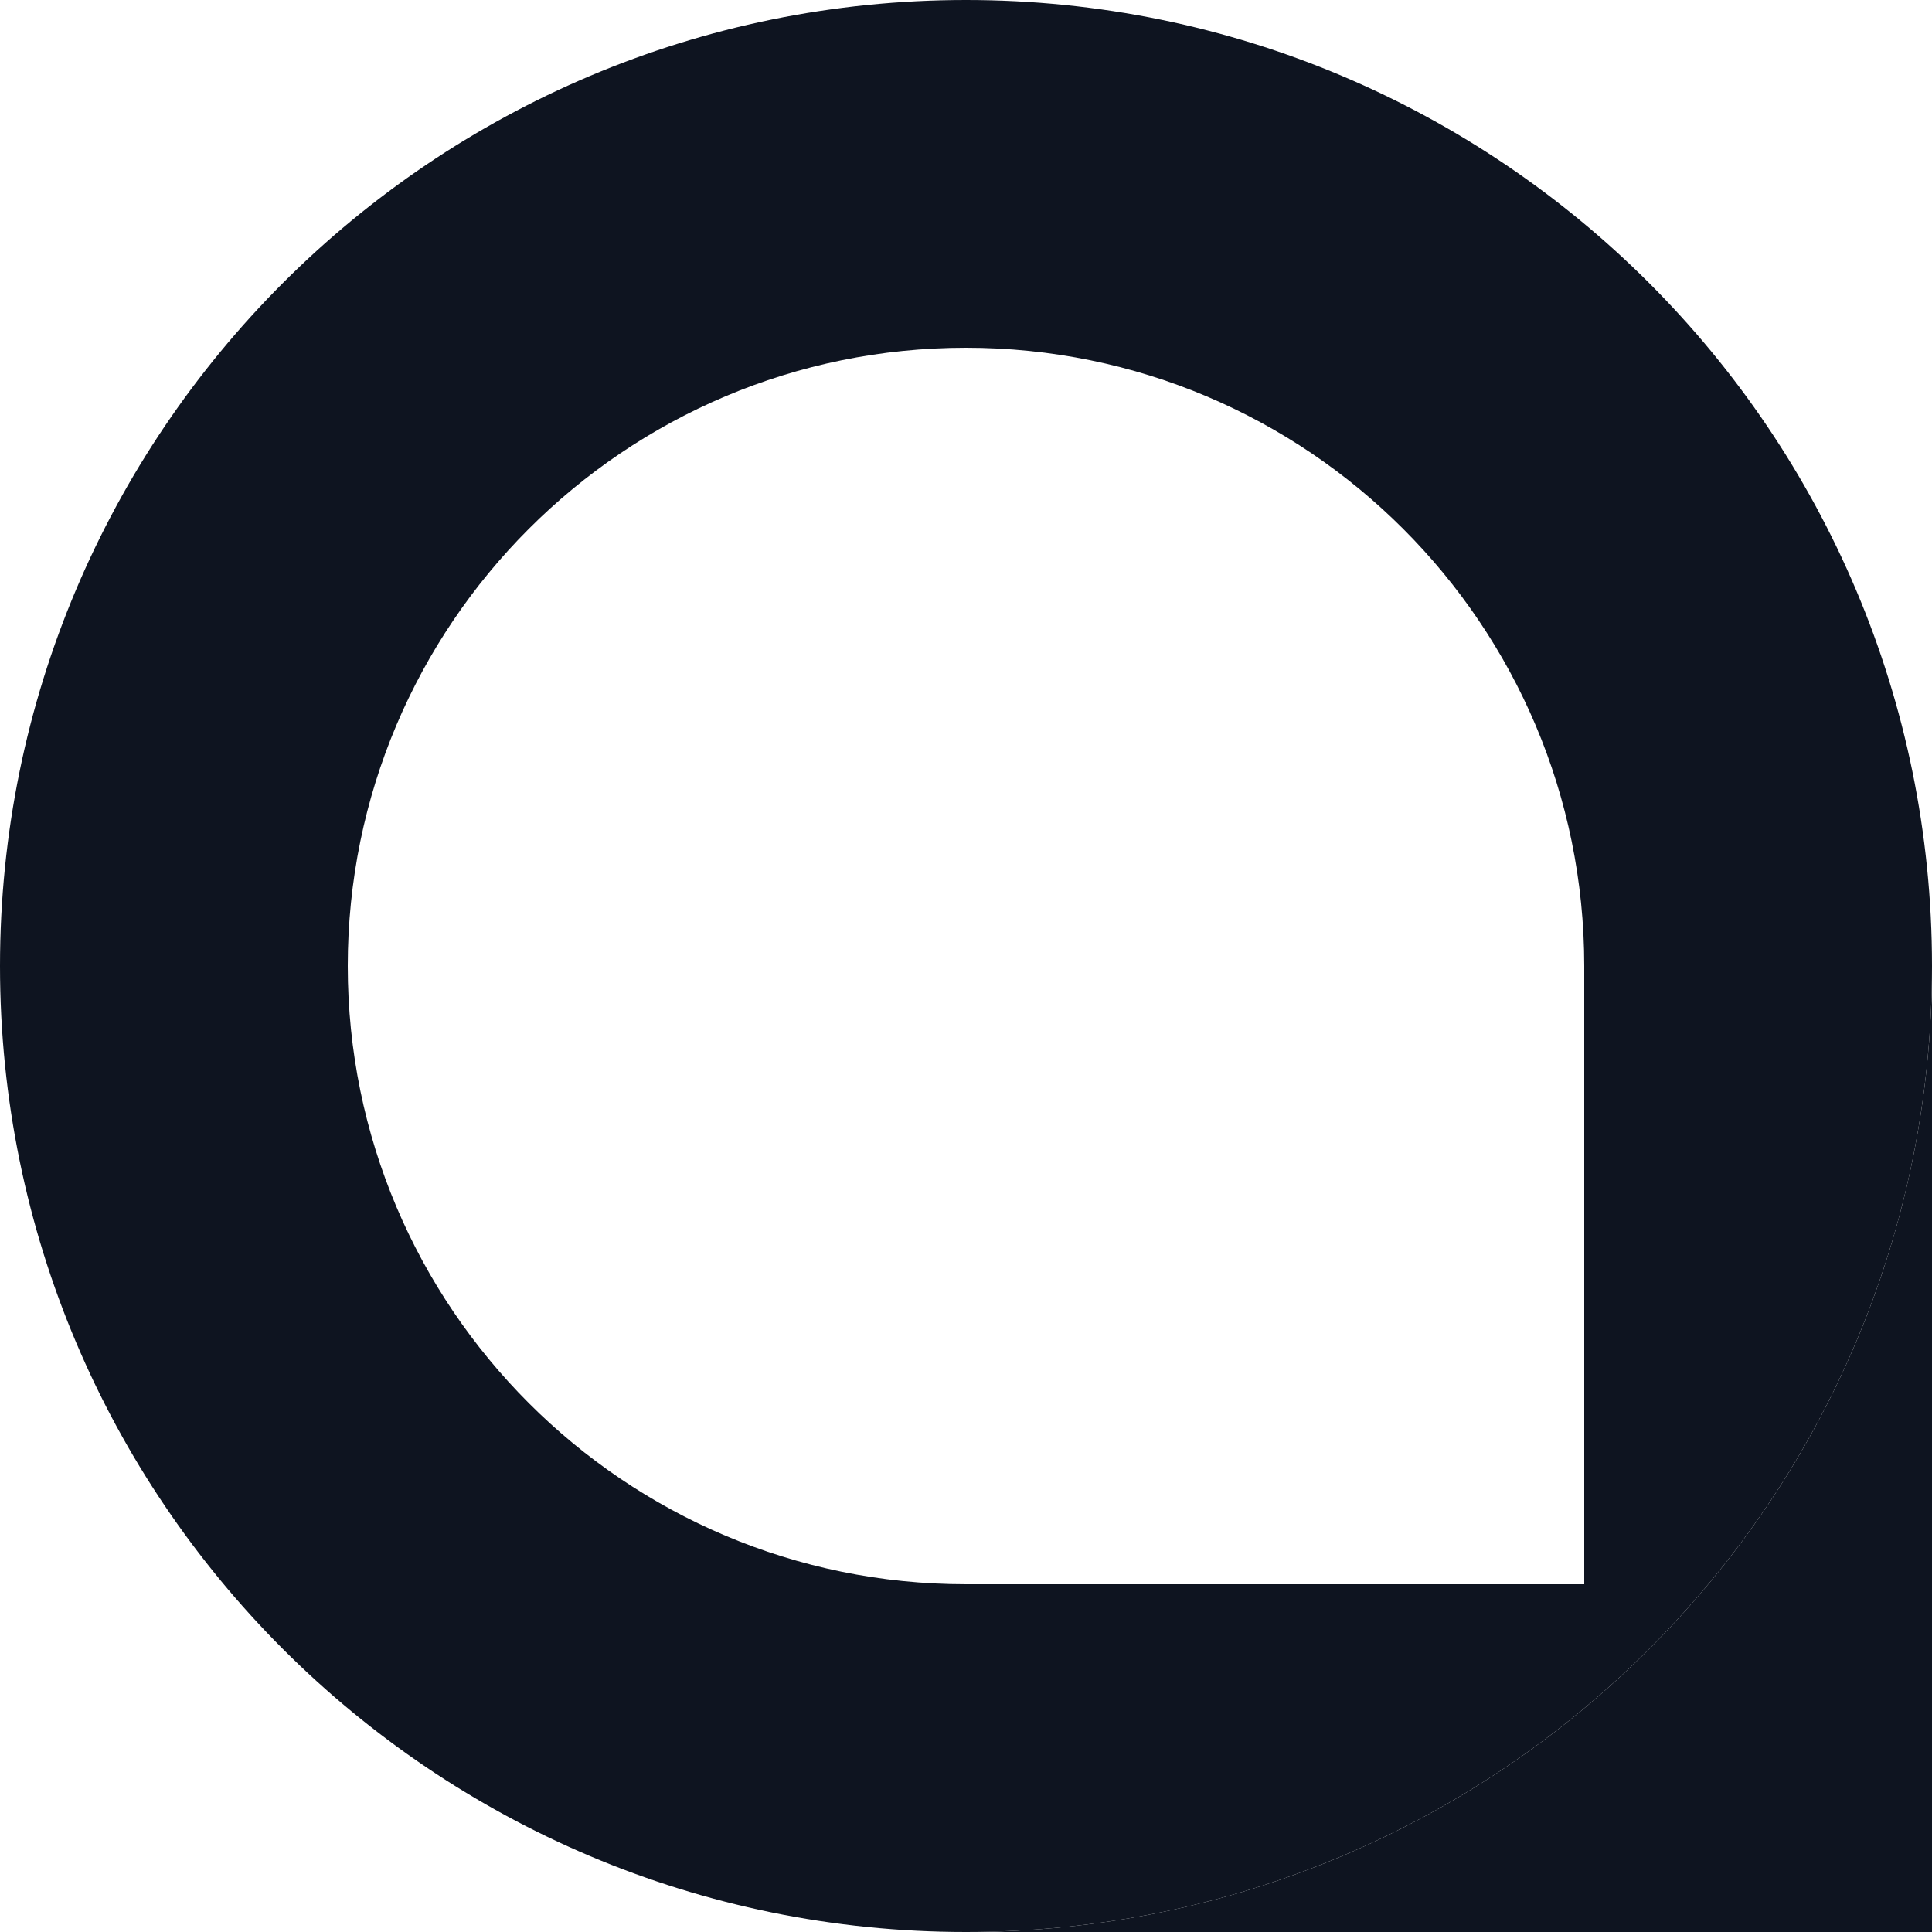
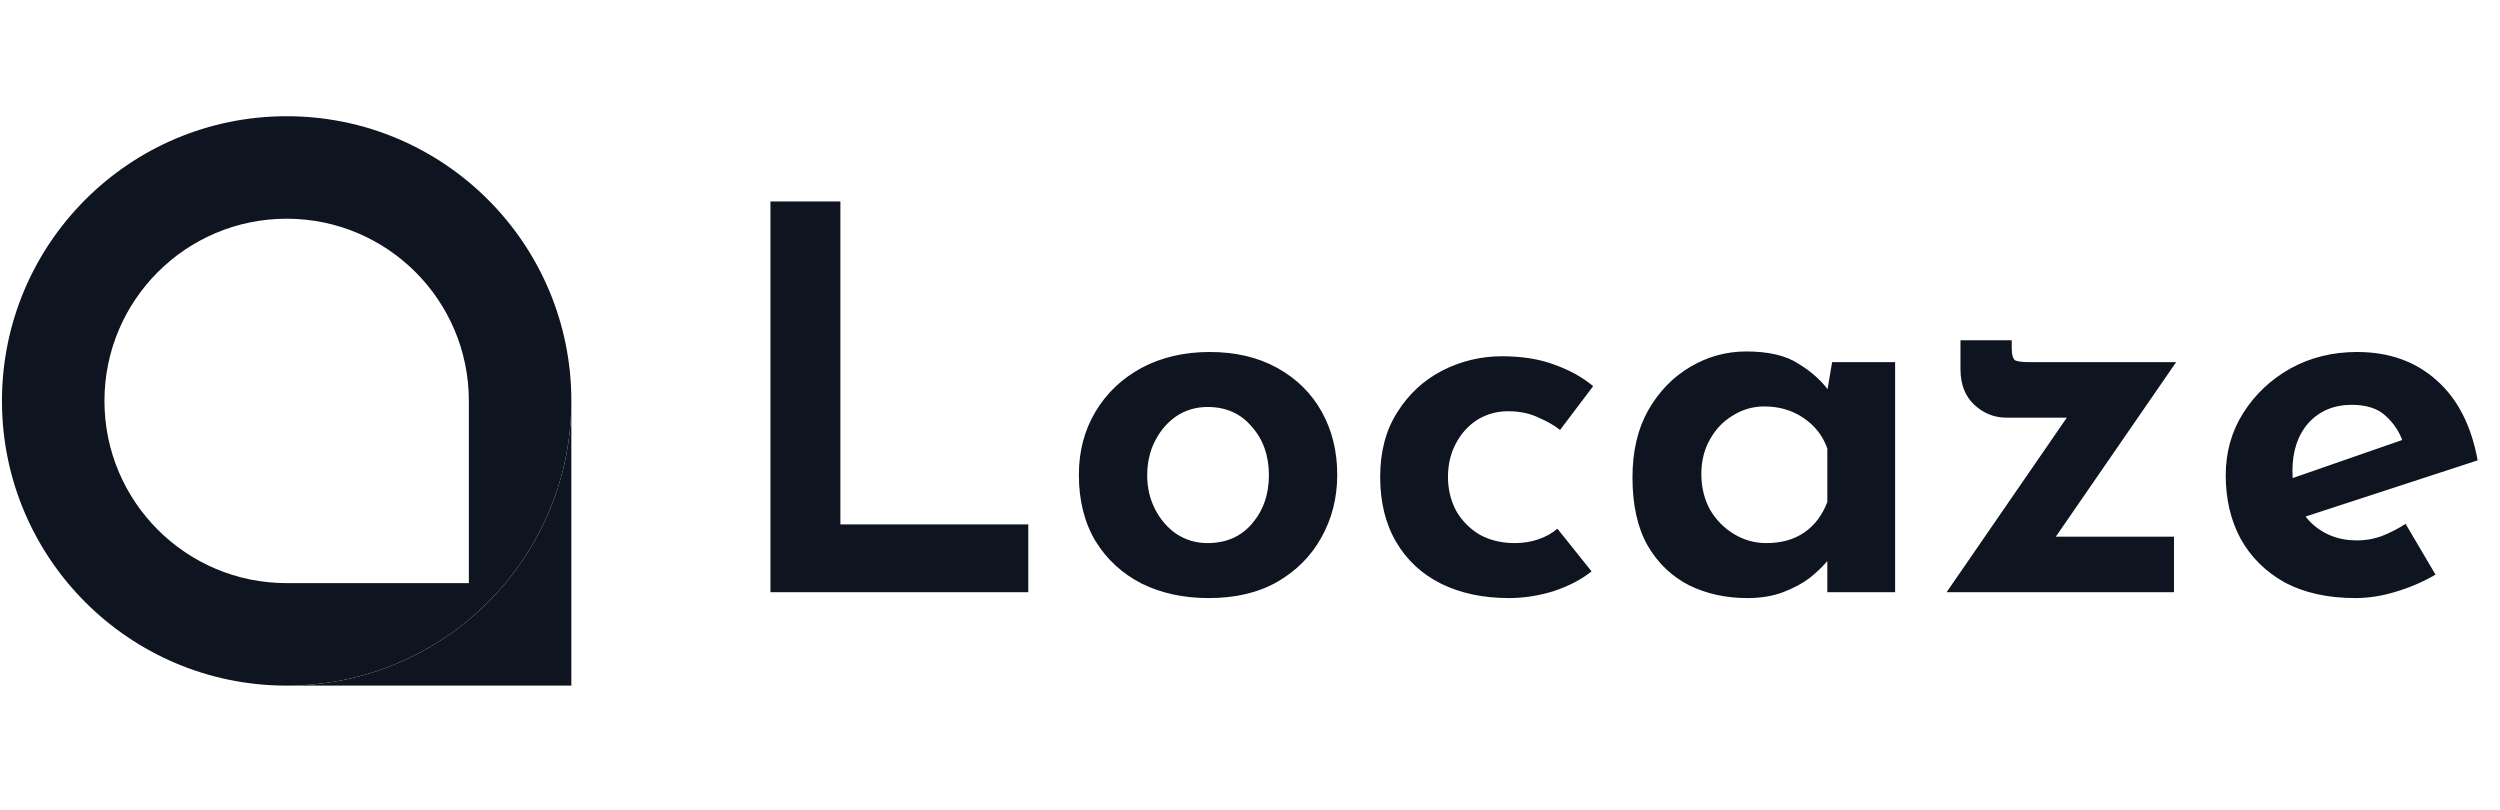
- <svg xmlns="http://www.w3.org/2000/svg" width="24" height="24" viewBox="0 0 24 24" fill="none">
-   <g id="Logo">
-     <g id="Logo_2">
-       <path fill-rule="evenodd" clip-rule="evenodd" d="M12 24C18.627 24 24 18.627 24 12C24 5.373 18.627 0 12 0C5.373 0 0 5.373 0 12C0 18.627 5.373 24 12 24ZM19.68 19.68H12C7.758 19.68 4.32 16.241 4.32 12C4.32 7.758 7.758 4.32 12 4.32C16.241 4.32 19.68 7.758 19.68 12V19.68Z" fill="#0E1420" />
-       <path d="M12 24H24V12C24 18.627 18.627 24 12 24Z" fill="#0E1420" />
-     </g>
-   </g>
+ <svg xmlns="http://www.w3.org/2000/svg" width="281" height="91" viewBox="0 0 281 91" fill="none">
+   <path fill-rule="evenodd" clip-rule="evenodd" d="M32.22 77.064C49.893 77.064 64.22 62.737 64.22 45.064C64.22 27.391 49.893 13.064 32.22 13.064C14.547 13.064 0.22 27.391 0.22 45.064C0.22 62.737 14.547 77.064 32.22 77.064ZM52.7 65.544H32.22C20.909 65.544 11.74 56.375 11.74 45.064C11.74 33.753 20.909 24.584 32.22 24.584C43.531 24.584 52.7 33.753 52.7 45.064V65.544Z" fill="#0E1420" />
+   <path d="M32.22 77.064H64.22V45.064C64.22 62.737 49.893 77.064 32.22 77.064Z" fill="#0E1420" />
+   <path d="M86.6 22.644H94.46V58.944H115.58V66.564H86.6V22.644ZM121.265 53.364C121.265 50.724 121.885 48.364 123.125 46.284C124.365 44.204 126.085 42.564 128.285 41.364C130.525 40.164 133.085 39.564 135.965 39.564C138.885 39.564 141.425 40.164 143.585 41.364C145.745 42.564 147.405 44.204 148.565 46.284C149.725 48.364 150.305 50.724 150.305 53.364C150.305 55.964 149.705 58.324 148.505 60.444C147.345 62.524 145.685 64.184 143.525 65.424C141.405 66.624 138.845 67.224 135.845 67.224C133.045 67.224 130.545 66.684 128.345 65.604C126.145 64.484 124.405 62.884 123.125 60.804C121.885 58.724 121.265 56.244 121.265 53.364ZM128.945 53.424C128.945 54.824 129.245 56.104 129.845 57.264C130.445 58.424 131.245 59.344 132.245 60.024C133.285 60.704 134.445 61.044 135.725 61.044C137.805 61.044 139.465 60.324 140.705 58.884C141.985 57.404 142.625 55.584 142.625 53.424C142.625 51.224 141.985 49.404 140.705 47.964C139.465 46.484 137.805 45.744 135.725 45.744C134.445 45.744 133.285 46.084 132.245 46.764C131.245 47.444 130.445 48.364 129.845 49.524C129.245 50.684 128.945 51.984 128.945 53.424ZM178.892 64.224C177.732 65.144 176.312 65.884 174.632 66.444C172.952 66.964 171.272 67.224 169.592 67.224C166.712 67.224 164.172 66.684 161.972 65.604C159.812 64.524 158.132 62.964 156.932 60.924C155.732 58.884 155.132 56.444 155.132 53.604C155.132 50.764 155.772 48.344 157.052 46.344C158.332 44.304 160.012 42.744 162.092 41.664C164.212 40.584 166.452 40.044 168.812 40.044C171.092 40.044 173.072 40.364 174.752 41.004C176.432 41.604 177.872 42.404 179.072 43.404L175.352 48.324C174.752 47.844 173.952 47.384 172.952 46.944C171.952 46.464 170.812 46.224 169.532 46.224C168.252 46.224 167.092 46.544 166.052 47.184C165.052 47.824 164.252 48.704 163.652 49.824C163.052 50.944 162.752 52.204 162.752 53.604C162.752 54.964 163.052 56.224 163.652 57.384C164.292 58.504 165.172 59.404 166.292 60.084C167.452 60.724 168.772 61.044 170.252 61.044C171.212 61.044 172.092 60.904 172.892 60.624C173.732 60.344 174.452 59.944 175.052 59.424L178.892 64.224ZM196.391 67.224C193.991 67.224 191.811 66.744 189.851 65.784C187.891 64.784 186.331 63.284 185.171 61.284C184.051 59.284 183.491 56.744 183.491 53.664C183.491 50.744 184.071 48.244 185.231 46.164C186.431 44.044 188.011 42.404 189.971 41.244C191.931 40.084 194.031 39.504 196.271 39.504C198.791 39.504 200.751 39.964 202.151 40.884C203.591 41.764 204.731 42.784 205.571 43.944L205.211 44.964L205.931 40.704H213.011V66.564H205.391V60.624L206.051 62.364C205.931 62.444 205.651 62.744 205.211 63.264C204.771 63.784 204.151 64.364 203.351 65.004C202.551 65.604 201.571 66.124 200.411 66.564C199.251 67.004 197.911 67.224 196.391 67.224ZM198.551 61.044C200.231 61.044 201.651 60.644 202.811 59.844C203.971 59.044 204.831 57.904 205.391 56.424V50.424C204.911 49.024 204.031 47.884 202.751 47.004C201.471 46.124 199.991 45.684 198.311 45.684C197.031 45.684 195.851 46.024 194.771 46.704C193.691 47.344 192.831 48.244 192.191 49.404C191.551 50.524 191.231 51.824 191.231 53.304C191.231 54.744 191.551 56.064 192.191 57.264C192.871 58.424 193.771 59.344 194.891 60.024C196.011 60.704 197.231 61.044 198.551 61.044ZM225.518 46.944C224.158 46.944 222.958 46.464 221.918 45.504C220.878 44.544 220.358 43.204 220.358 41.484V38.244H226.118V39.084C226.118 39.884 226.258 40.364 226.538 40.524C226.858 40.644 227.398 40.704 228.158 40.704H244.598L229.958 61.944L228.518 60.324H244.358V66.564H218.798L233.798 44.784L234.998 46.944H225.518ZM264.751 67.224C261.671 67.224 259.031 66.644 256.831 65.484C254.671 64.284 253.011 62.644 251.851 60.564C250.731 58.484 250.171 56.104 250.171 53.424C250.171 50.824 250.831 48.484 252.151 46.404C253.471 44.324 255.231 42.664 257.431 41.424C259.671 40.184 262.171 39.564 264.931 39.564C268.531 39.564 271.511 40.624 273.871 42.744C276.231 44.824 277.771 47.824 278.491 51.744L258.091 58.404L256.351 54.204L271.711 48.864L270.091 49.704C269.731 48.584 269.091 47.604 268.171 46.764C267.291 45.924 266.011 45.504 264.331 45.504C262.331 45.504 260.711 46.184 259.471 47.544C258.271 48.904 257.671 50.704 257.671 52.944C257.671 55.424 258.351 57.344 259.711 58.704C261.111 60.064 262.851 60.744 264.931 60.744C265.891 60.744 266.811 60.584 267.691 60.264C268.611 59.904 269.511 59.444 270.391 58.884L273.751 64.584C272.391 65.384 270.911 66.024 269.311 66.504C267.751 66.984 266.231 67.224 264.751 67.224Z" fill="#0E1420" />
</svg>
